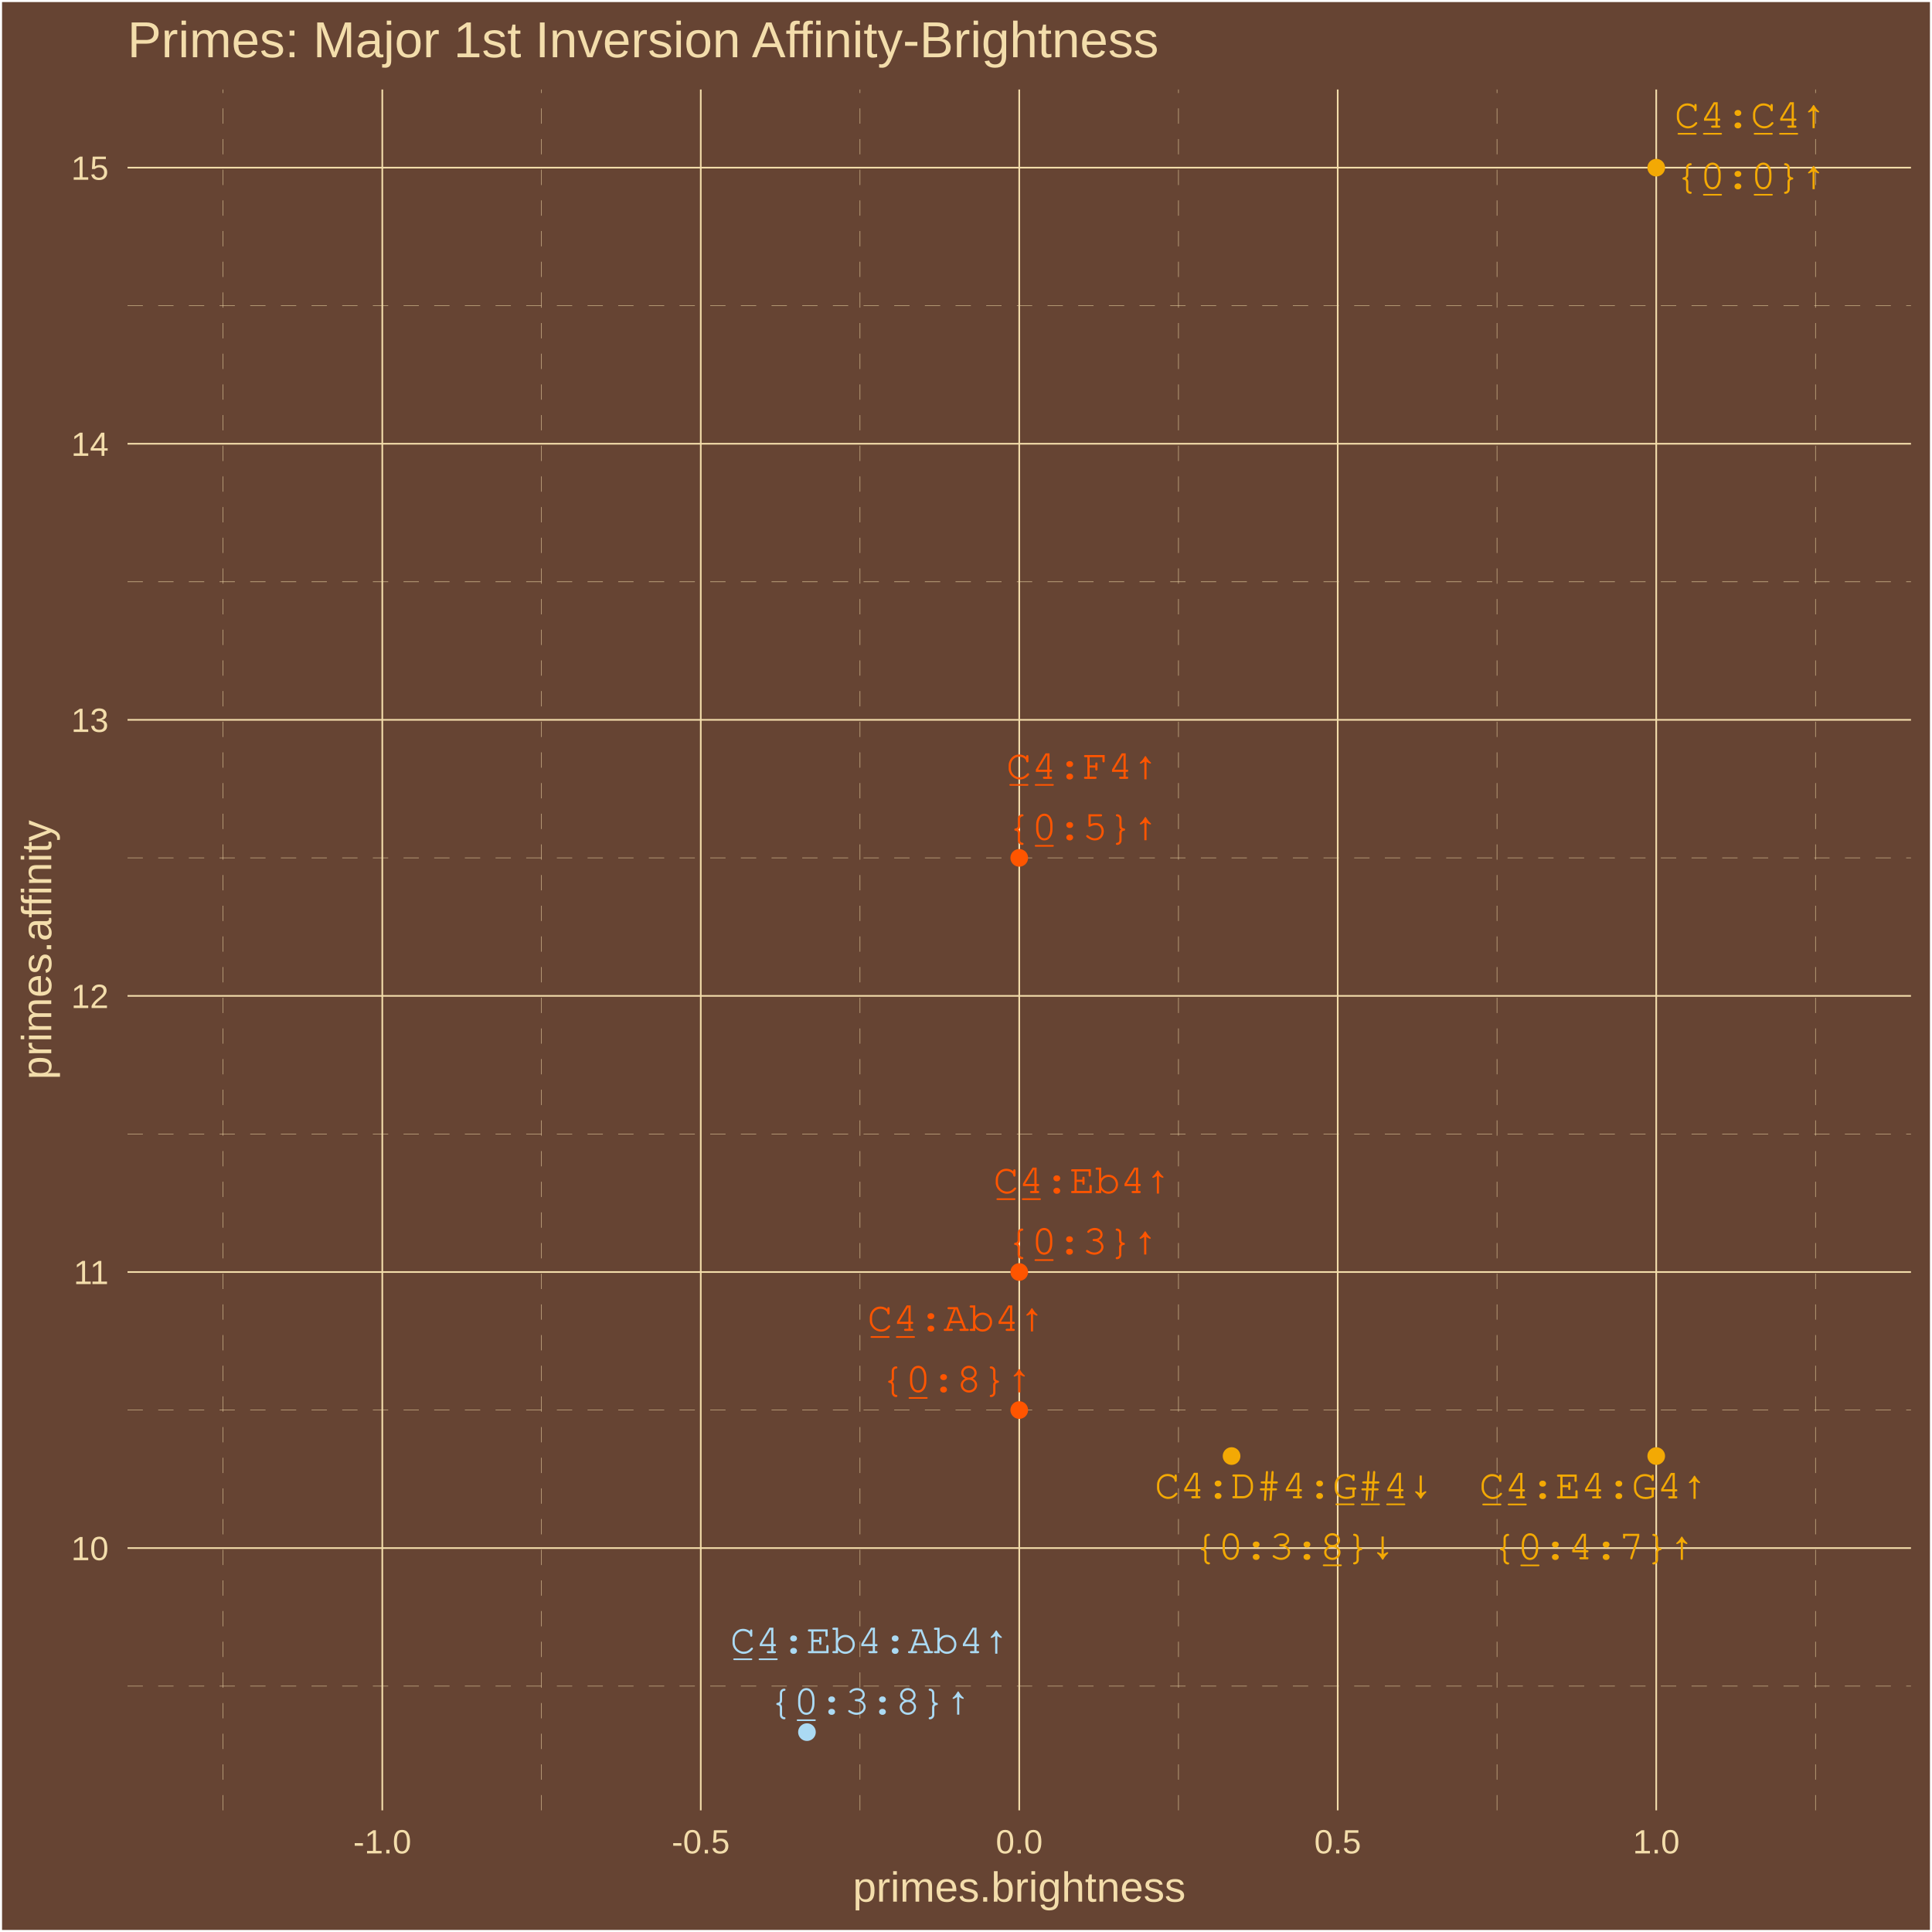
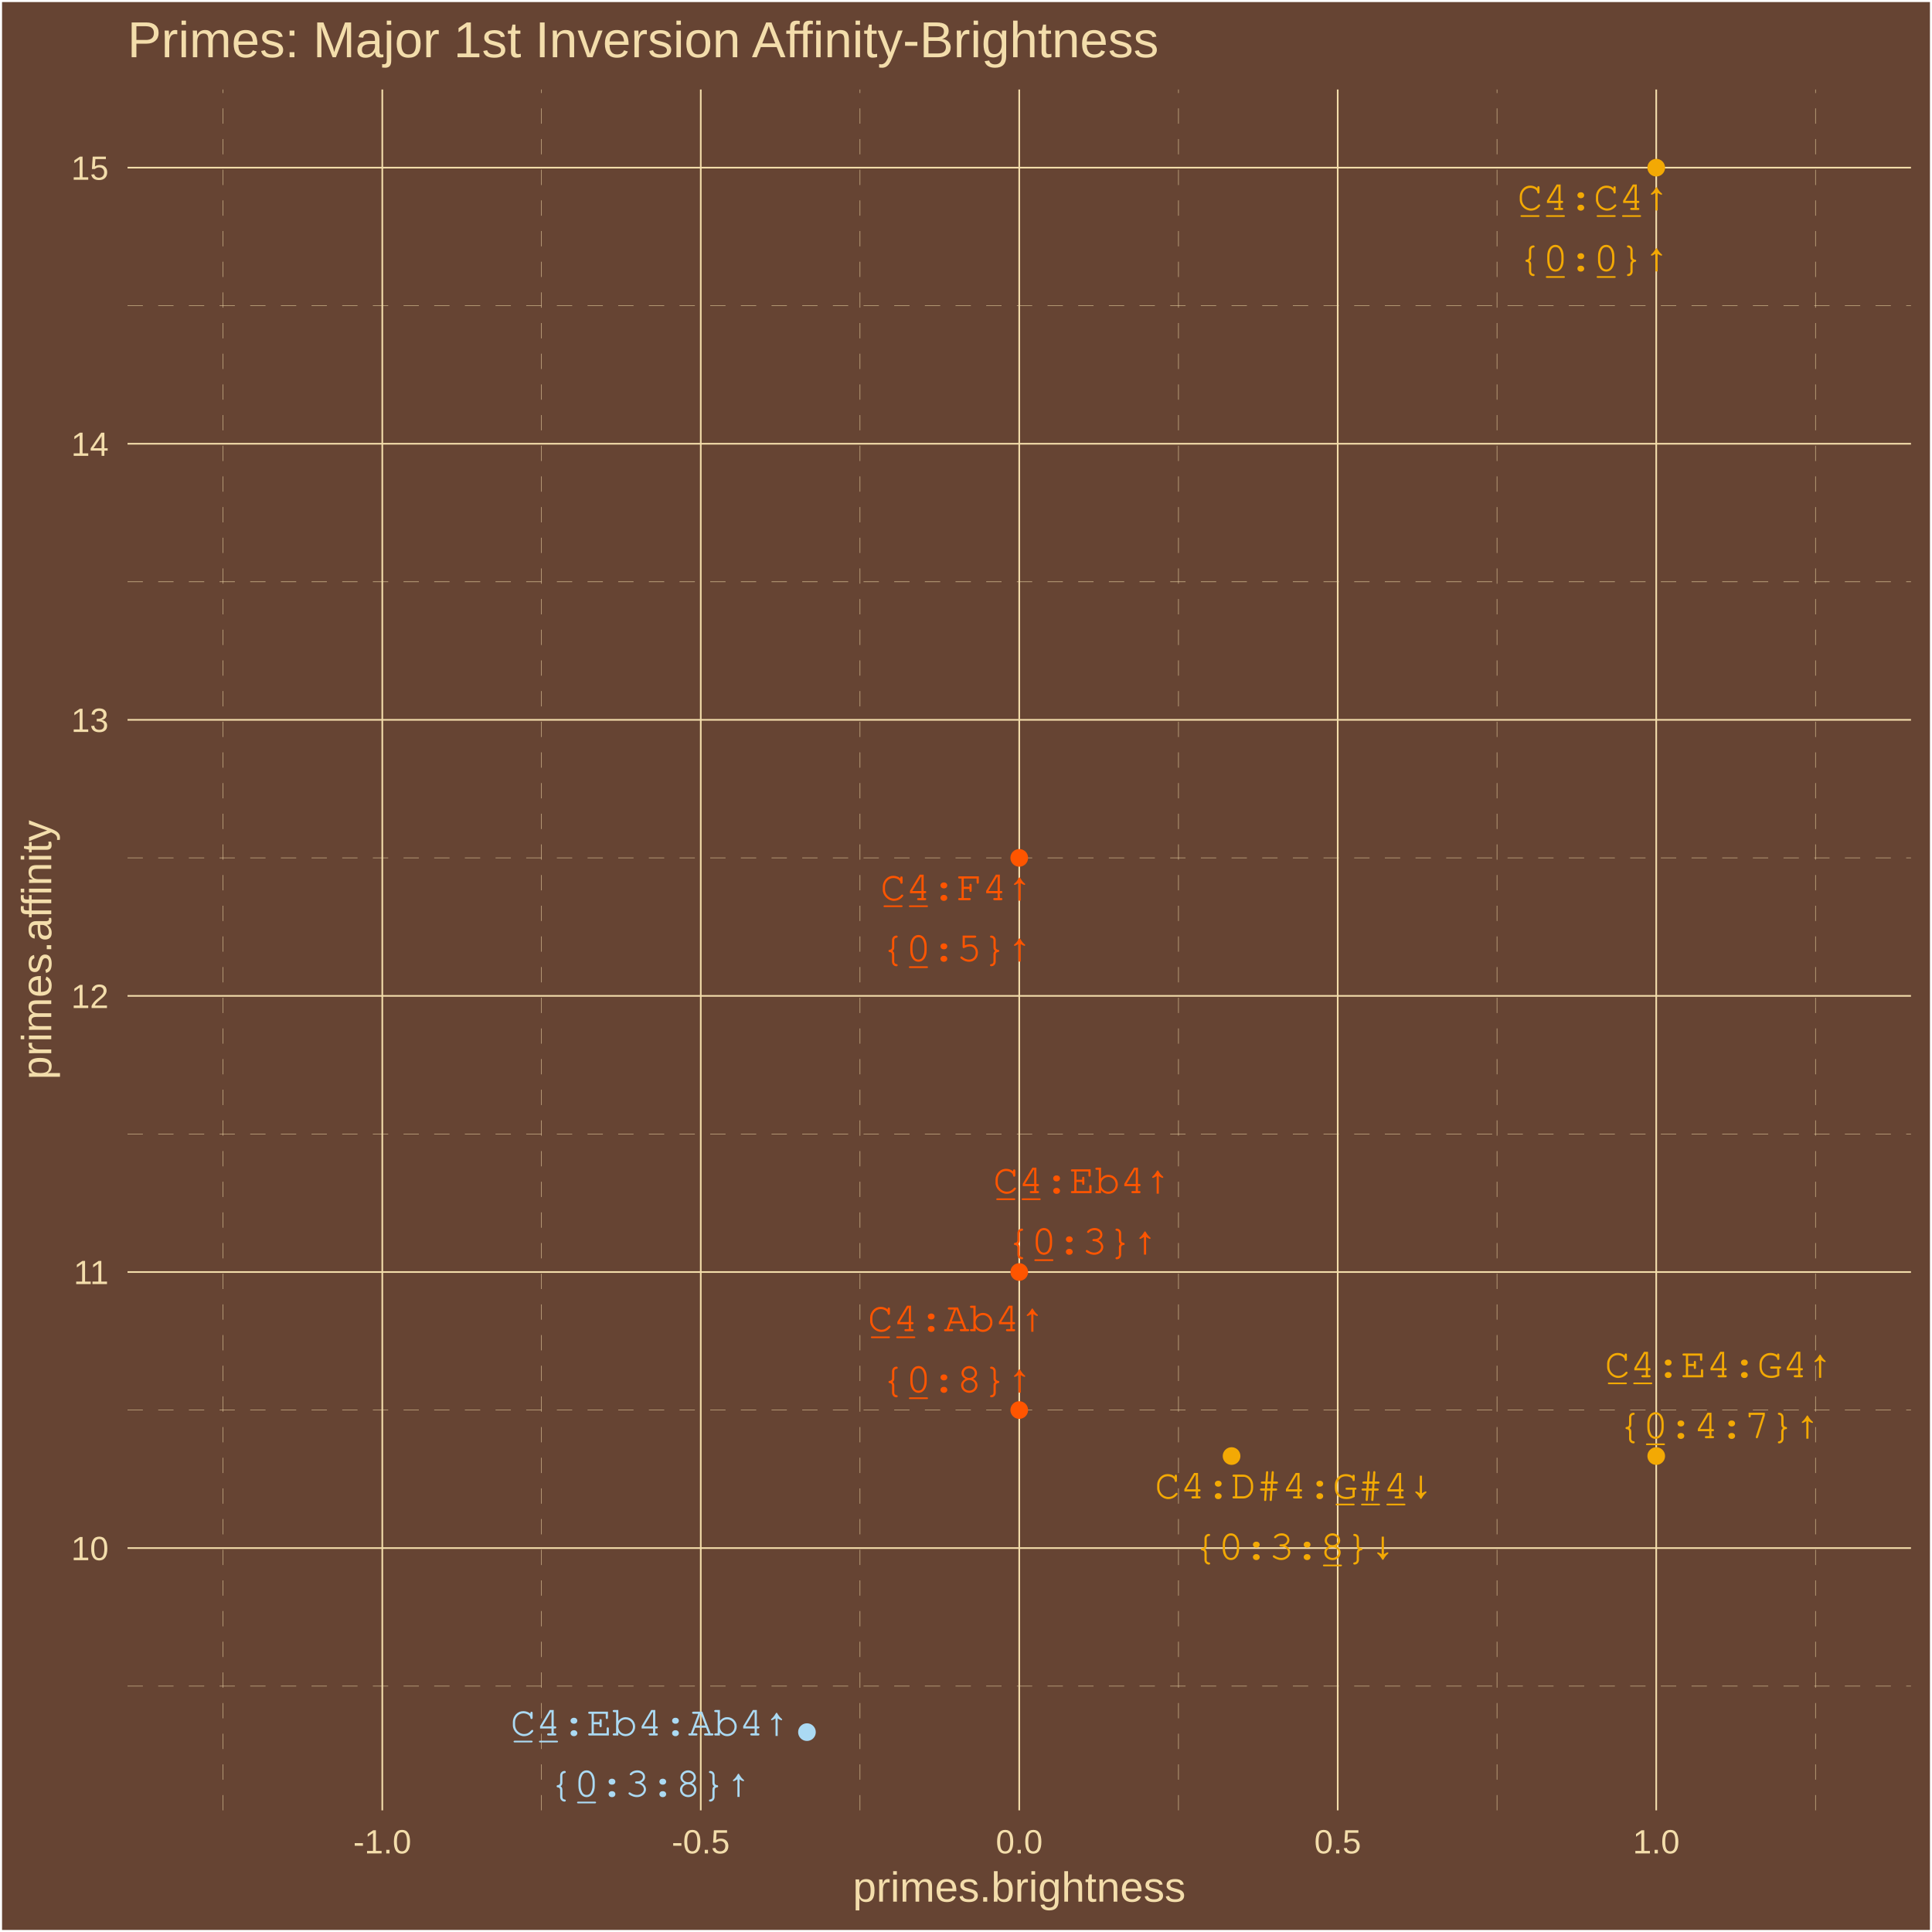
<svg xmlns="http://www.w3.org/2000/svg" class="svglite" width="504.00pt" height="504.00pt" viewBox="0 0 504.00 504.00">
  <defs>
    <style type="text/css">
    .svglite line, .svglite polyline, .svglite polygon, .svglite path, .svglite rect, .svglite circle {
      fill: none;
      stroke: #000000;
      stroke-linecap: round;
      stroke-linejoin: round;
      stroke-miterlimit: 10.00;
    }
    .svglite text {
      white-space: pre;
    }
  </style>
  </defs>
  <rect width="100%" height="100%" style="stroke: none; fill: #664433;" />
  <defs>
    <clipPath id="cpMC4wMHw1MDQuMDB8MC4wMHw1MDQuMDA=">
      <rect x="0.00" y="0.00" width="504.00" height="504.00" />
    </clipPath>
  </defs>
  <g clip-path="url(#cpMC4wMHw1MDQuMDB8MC4wMHw1MDQuMDA=)">
    <rect x="0.00" y="-0" width="504.00" height="504.00" style="stroke-width: 1.07; stroke: #FFFFFF; fill: #664433;" />
  </g>
  <defs>
    <clipPath id="cpMzMuMjd8NDk4LjUyfDIzLjM0fDQ3Mi4yNw==">
      <rect x="33.27" y="23.34" width="465.25" height="448.93" />
    </clipPath>
  </defs>
  <g clip-path="url(#cpMzMuMjd8NDk4LjUyfDIzLjM0fDQ3Mi4yNw==)">
    <rect x="33.27" y="23.34" width="465.25" height="448.93" style="stroke-width: 1.07; stroke: none; fill: #664433;" />
    <polyline points="33.27,439.86 498.52,439.86 " style="stroke-width: 0.11; stroke: #F3DDAB; stroke-dasharray: 4.00,4.00; stroke-linecap: butt;" />
    <polyline points="33.27,367.84 498.52,367.84 " style="stroke-width: 0.11; stroke: #F3DDAB; stroke-dasharray: 4.00,4.00; stroke-linecap: butt;" />
    <polyline points="33.27,295.81 498.52,295.81 " style="stroke-width: 0.11; stroke: #F3DDAB; stroke-dasharray: 4.00,4.00; stroke-linecap: butt;" />
    <polyline points="33.27,223.79 498.52,223.79 " style="stroke-width: 0.11; stroke: #F3DDAB; stroke-dasharray: 4.00,4.00; stroke-linecap: butt;" />
    <polyline points="33.27,151.77 498.52,151.77 " style="stroke-width: 0.11; stroke: #F3DDAB; stroke-dasharray: 4.00,4.00; stroke-linecap: butt;" />
    <polyline points="33.27,79.75 498.52,79.75 " style="stroke-width: 0.11; stroke: #F3DDAB; stroke-dasharray: 4.00,4.00; stroke-linecap: butt;" />
    <polyline points="58.19,472.27 58.19,23.34 " style="stroke-width: 0.11; stroke: #F3DDAB; stroke-dasharray: 4.00,4.00; stroke-linecap: butt;" />
    <polyline points="141.27,472.27 141.27,23.34 " style="stroke-width: 0.11; stroke: #F3DDAB; stroke-dasharray: 4.00,4.00; stroke-linecap: butt;" />
    <polyline points="224.35,472.27 224.35,23.34 " style="stroke-width: 0.11; stroke: #F3DDAB; stroke-dasharray: 4.00,4.00; stroke-linecap: butt;" />
    <polyline points="307.43,472.27 307.43,23.34 " style="stroke-width: 0.11; stroke: #F3DDAB; stroke-dasharray: 4.00,4.00; stroke-linecap: butt;" />
    <polyline points="390.52,472.27 390.52,23.34 " style="stroke-width: 0.11; stroke: #F3DDAB; stroke-dasharray: 4.00,4.00; stroke-linecap: butt;" />
    <polyline points="473.60,472.27 473.60,23.34 " style="stroke-width: 0.11; stroke: #F3DDAB; stroke-dasharray: 4.00,4.00; stroke-linecap: butt;" />
    <polyline points="33.27,403.85 498.52,403.85 " style="stroke-width: 0.43; stroke: #F3DDAB; stroke-linecap: butt;" />
    <polyline points="33.27,331.83 498.52,331.83 " style="stroke-width: 0.43; stroke: #F3DDAB; stroke-linecap: butt;" />
    <polyline points="33.27,259.80 498.52,259.80 " style="stroke-width: 0.43; stroke: #F3DDAB; stroke-linecap: butt;" />
    <polyline points="33.27,187.78 498.52,187.78 " style="stroke-width: 0.43; stroke: #F3DDAB; stroke-linecap: butt;" />
    <polyline points="33.27,115.76 498.52,115.76 " style="stroke-width: 0.43; stroke: #F3DDAB; stroke-linecap: butt;" />
    <polyline points="33.27,43.74 498.52,43.74 " style="stroke-width: 0.43; stroke: #F3DDAB; stroke-linecap: butt;" />
    <polyline points="99.73,472.27 99.73,23.34 " style="stroke-width: 0.43; stroke: #F3DDAB; stroke-linecap: butt;" />
    <polyline points="182.81,472.27 182.81,23.34 " style="stroke-width: 0.43; stroke: #F3DDAB; stroke-linecap: butt;" />
    <polyline points="265.89,472.27 265.89,23.34 " style="stroke-width: 0.43; stroke: #F3DDAB; stroke-linecap: butt;" />
    <polyline points="348.97,472.27 348.97,23.34 " style="stroke-width: 0.43; stroke: #F3DDAB; stroke-linecap: butt;" />
    <polyline points="432.06,472.27 432.06,23.34 " style="stroke-width: 0.43; stroke: #F3DDAB; stroke-linecap: butt;" />
    <circle cx="432.06" cy="379.84" r="1.95" style="stroke-width: 0.71; stroke: #F3A904; fill: #F3A904;" />
    <circle cx="321.28" cy="379.84" r="1.95" style="stroke-width: 0.71; stroke: #F3A904; fill: #F3A904;" />
    <circle cx="210.51" cy="451.86" r="1.95" style="stroke-width: 0.71; stroke: #ABDAF3; fill: #ABDAF3;" />
    <circle cx="432.06" cy="43.74" r="1.95" style="stroke-width: 0.71; stroke: #F3A904; fill: #F3A904;" />
    <circle cx="265.89" cy="331.83" r="1.95" style="stroke-width: 0.71; stroke: #FF5500; fill: #FF5500;" />
    <circle cx="265.89" cy="367.84" r="1.95" style="stroke-width: 0.71; stroke: #FF5500; fill: #FF5500;" />
    <circle cx="265.89" cy="223.79" r="1.95" style="stroke-width: 0.71; stroke: #FF5500; fill: #FF5500;" />
-     <text x="415.67" y="390.89" text-anchor="middle" style="font-size: 11.04px; font-weight: 0;fill: #F3A904; font-family: &quot;Courier&quot;;" textLength="59.55px" lengthAdjust="spacingAndGlyphs">C̲4̲:E4:G4↑</text>
-     <text x="415.67" y="406.78" text-anchor="middle" style="font-size: 11.04px; font-weight: 0;fill: #F3A904; font-family: &quot;Courier&quot;;" textLength="52.93px" lengthAdjust="spacingAndGlyphs">{0̲:4:7}↑</text>
-     <text x="337.62" y="390.86" text-anchor="middle" style="font-size: 11.04px; font-weight: 0;fill: #F3A904; font-family: &quot;Courier&quot;;" textLength="72.78px" lengthAdjust="spacingAndGlyphs">C4:D#4:G̲#̲4̲↓</text>
-     <text x="337.62" y="406.76" text-anchor="middle" style="font-size: 11.04px; font-weight: 0;fill: #F3A904; font-family: &quot;Courier&quot;;" textLength="52.93px" lengthAdjust="spacingAndGlyphs">{0:3:8̲}↓</text>
-     <text x="226.89" y="431.27" text-anchor="middle" style="font-size: 11.04px; font-weight: 0;fill: #ABDAF3; font-family: &quot;Courier&quot;;" textLength="72.78px" lengthAdjust="spacingAndGlyphs">C̲4̲:Eb4:Ab4↑</text>
-     <text x="226.89" y="447.17" text-anchor="middle" style="font-size: 11.04px; font-weight: 0;fill: #ABDAF3; font-family: &quot;Courier&quot;;" textLength="52.93px" lengthAdjust="spacingAndGlyphs">{0̲:3:8}↑</text>
-     <text x="456.67" y="33.32" text-anchor="middle" style="font-size: 11.04px; font-weight: 0;fill: #F3A904; font-family: &quot;Courier&quot;;" textLength="39.70px" lengthAdjust="spacingAndGlyphs">C̲4̲:C̲4̲↑</text>
-     <text x="456.67" y="49.22" text-anchor="middle" style="font-size: 11.04px; font-weight: 0;fill: #F3A904; font-family: &quot;Courier&quot;;" textLength="39.70px" lengthAdjust="spacingAndGlyphs">{0̲:0̲}↑</text>
-     <text x="282.30" y="311.24" text-anchor="middle" style="font-size: 11.04px; font-weight: 0;fill: #FF5500; font-family: &quot;Courier&quot;;" textLength="46.32px" lengthAdjust="spacingAndGlyphs">C̲4̲:Eb4↑</text>
-     <text x="282.30" y="327.14" text-anchor="middle" style="font-size: 11.04px; font-weight: 0;fill: #FF5500; font-family: &quot;Courier&quot;;" textLength="39.70px" lengthAdjust="spacingAndGlyphs">{0̲:3}↑</text>
-     <text x="249.45" y="347.20" text-anchor="middle" style="font-size: 11.04px; font-weight: 0;fill: #FF5500; font-family: &quot;Courier&quot;;" textLength="46.32px" lengthAdjust="spacingAndGlyphs">C̲4̲:Ab4↑</text>
-     <text x="249.45" y="363.10" text-anchor="middle" style="font-size: 11.04px; font-weight: 0;fill: #FF5500; font-family: &quot;Courier&quot;;" textLength="39.70px" lengthAdjust="spacingAndGlyphs">{0̲:8}↑</text>
-     <text x="282.36" y="203.18" text-anchor="middle" style="font-size: 11.04px; font-weight: 0;fill: #FF5500; font-family: &quot;Courier&quot;;" textLength="39.70px" lengthAdjust="spacingAndGlyphs">C̲4̲:F4↑</text>
-     <text x="282.36" y="219.07" text-anchor="middle" style="font-size: 11.04px; font-weight: 0;fill: #FF5500; font-family: &quot;Courier&quot;;" textLength="39.70px" lengthAdjust="spacingAndGlyphs">{0̲:5}↑</text>
+     <text x="448.42" y="359.30" text-anchor="middle" style="font-size: 11.04px; font-weight: 0;fill: #F3A904; font-family: &quot;Courier&quot;;" textLength="59.55px" lengthAdjust="spacingAndGlyphs">C̲4̲:E4:G4↑</text>
+     <text x="448.42" y="375.19" text-anchor="middle" style="font-size: 11.04px; font-weight: 0;fill: #F3A904; font-family: &quot;Courier&quot;;" textLength="52.93px" lengthAdjust="spacingAndGlyphs">{0̲:4:7}↑</text>
+     <text x="337.66" y="390.90" text-anchor="middle" style="font-size: 11.04px; font-weight: 0;fill: #F3A904; font-family: &quot;Courier&quot;;" textLength="72.78px" lengthAdjust="spacingAndGlyphs">C4:D#4:G̲#̲4̲↓</text>
+     <text x="337.66" y="406.80" text-anchor="middle" style="font-size: 11.04px; font-weight: 0;fill: #F3A904; font-family: &quot;Courier&quot;;" textLength="52.93px" lengthAdjust="spacingAndGlyphs">{0:3:8̲}↓</text>
+     <text x="169.58" y="452.74" text-anchor="middle" style="font-size: 11.04px; font-weight: 0;fill: #ABDAF3; font-family: &quot;Courier&quot;;" textLength="72.78px" lengthAdjust="spacingAndGlyphs">C̲4̲:Eb4:Ab4↑</text>
+     <text x="169.58" y="468.64" text-anchor="middle" style="font-size: 11.04px; font-weight: 0;fill: #ABDAF3; font-family: &quot;Courier&quot;;" textLength="52.93px" lengthAdjust="spacingAndGlyphs">{0̲:3:8}↑</text>
+     <text x="415.69" y="54.78" text-anchor="middle" style="font-size: 11.04px; font-weight: 0;fill: #F3A904; font-family: &quot;Courier&quot;;" textLength="39.70px" lengthAdjust="spacingAndGlyphs">C̲4̲:C̲4̲↑</text>
+     <text x="415.69" y="70.68" text-anchor="middle" style="font-size: 11.04px; font-weight: 0;fill: #F3A904; font-family: &quot;Courier&quot;;" textLength="39.70px" lengthAdjust="spacingAndGlyphs">{0̲:0̲}↑</text>
+     <text x="282.25" y="311.26" text-anchor="middle" style="font-size: 11.04px; font-weight: 0;fill: #FF5500; font-family: &quot;Courier&quot;;" textLength="46.32px" lengthAdjust="spacingAndGlyphs">C̲4̲:Eb4↑</text>
+     <text x="282.25" y="327.16" text-anchor="middle" style="font-size: 11.04px; font-weight: 0;fill: #FF5500; font-family: &quot;Courier&quot;;" textLength="39.70px" lengthAdjust="spacingAndGlyphs">{0̲:3}↑</text>
+     <text x="249.54" y="347.28" text-anchor="middle" style="font-size: 11.04px; font-weight: 0;fill: #FF5500; font-family: &quot;Courier&quot;;" textLength="46.32px" lengthAdjust="spacingAndGlyphs">C̲4̲:Ab4↑</text>
+     <text x="249.54" y="363.17" text-anchor="middle" style="font-size: 11.04px; font-weight: 0;fill: #FF5500; font-family: &quot;Courier&quot;;" textLength="39.70px" lengthAdjust="spacingAndGlyphs">{0̲:8}↑</text>
+     <text x="249.53" y="234.83" text-anchor="middle" style="font-size: 11.04px; font-weight: 0;fill: #FF5500; font-family: &quot;Courier&quot;;" textLength="39.70px" lengthAdjust="spacingAndGlyphs">C̲4̲:F4↑</text>
+     <text x="249.53" y="250.72" text-anchor="middle" style="font-size: 11.04px; font-weight: 0;fill: #FF5500; font-family: &quot;Courier&quot;;" textLength="39.70px" lengthAdjust="spacingAndGlyphs">{0̲:5}↑</text>
  </g>
  <g clip-path="url(#cpMC4wMHw1MDQuMDB8MC4wMHw1MDQuMDA=)">
    <text x="28.34" y="407.00" text-anchor="end" style="font-size: 8.80px;fill: #F3DDAB; font-family: &quot;Arial&quot;;" textLength="9.79px" lengthAdjust="spacingAndGlyphs">10</text>
    <text x="28.34" y="334.98" text-anchor="end" style="font-size: 8.80px;fill: #F3DDAB; font-family: &quot;Arial&quot;;" textLength="9.79px" lengthAdjust="spacingAndGlyphs">11</text>
    <text x="28.34" y="262.96" text-anchor="end" style="font-size: 8.80px;fill: #F3DDAB; font-family: &quot;Arial&quot;;" textLength="9.79px" lengthAdjust="spacingAndGlyphs">12</text>
    <text x="28.34" y="190.94" text-anchor="end" style="font-size: 8.80px;fill: #F3DDAB; font-family: &quot;Arial&quot;;" textLength="9.79px" lengthAdjust="spacingAndGlyphs">13</text>
    <text x="28.34" y="118.92" text-anchor="end" style="font-size: 8.80px;fill: #F3DDAB; font-family: &quot;Arial&quot;;" textLength="9.79px" lengthAdjust="spacingAndGlyphs">14</text>
    <text x="28.34" y="46.90" text-anchor="end" style="font-size: 8.80px;fill: #F3DDAB; font-family: &quot;Arial&quot;;" textLength="9.79px" lengthAdjust="spacingAndGlyphs">15</text>
    <text x="99.73" y="483.50" text-anchor="middle" style="font-size: 8.80px;fill: #F3DDAB; font-family: &quot;Arial&quot;;" textLength="15.16px" lengthAdjust="spacingAndGlyphs">-1.0</text>
    <text x="182.81" y="483.50" text-anchor="middle" style="font-size: 8.80px;fill: #F3DDAB; font-family: &quot;Arial&quot;;" textLength="15.16px" lengthAdjust="spacingAndGlyphs">-0.5</text>
    <text x="265.89" y="483.50" text-anchor="middle" style="font-size: 8.80px;fill: #F3DDAB; font-family: &quot;Arial&quot;;" textLength="12.23px" lengthAdjust="spacingAndGlyphs">0.0</text>
    <text x="348.97" y="483.50" text-anchor="middle" style="font-size: 8.80px;fill: #F3DDAB; font-family: &quot;Arial&quot;;" textLength="12.23px" lengthAdjust="spacingAndGlyphs">0.5</text>
    <text x="432.06" y="483.50" text-anchor="middle" style="font-size: 8.80px;fill: #F3DDAB; font-family: &quot;Arial&quot;;" textLength="12.23px" lengthAdjust="spacingAndGlyphs">1.0</text>
    <text x="265.89" y="496.09" text-anchor="middle" style="font-size: 11.00px;fill: #F3DDAB; font-family: &quot;Arial&quot;;" textLength="86.82px" lengthAdjust="spacingAndGlyphs">primes.brightness</text>
    <text transform="translate(13.37,247.80) rotate(-90)" text-anchor="middle" style="font-size: 11.00px;fill: #F3DDAB; font-family: &quot;Arial&quot;;" textLength="67.85px" lengthAdjust="spacingAndGlyphs">primes.affinity</text>
    <text x="33.27" y="14.94" style="font-size: 13.20px;fill: #F3DDAB; font-family: &quot;Arial&quot;;" textLength="269.77px" lengthAdjust="spacingAndGlyphs">Primes: Major 1st Inversion Affinity-Brightness</text>
  </g>
</svg>
